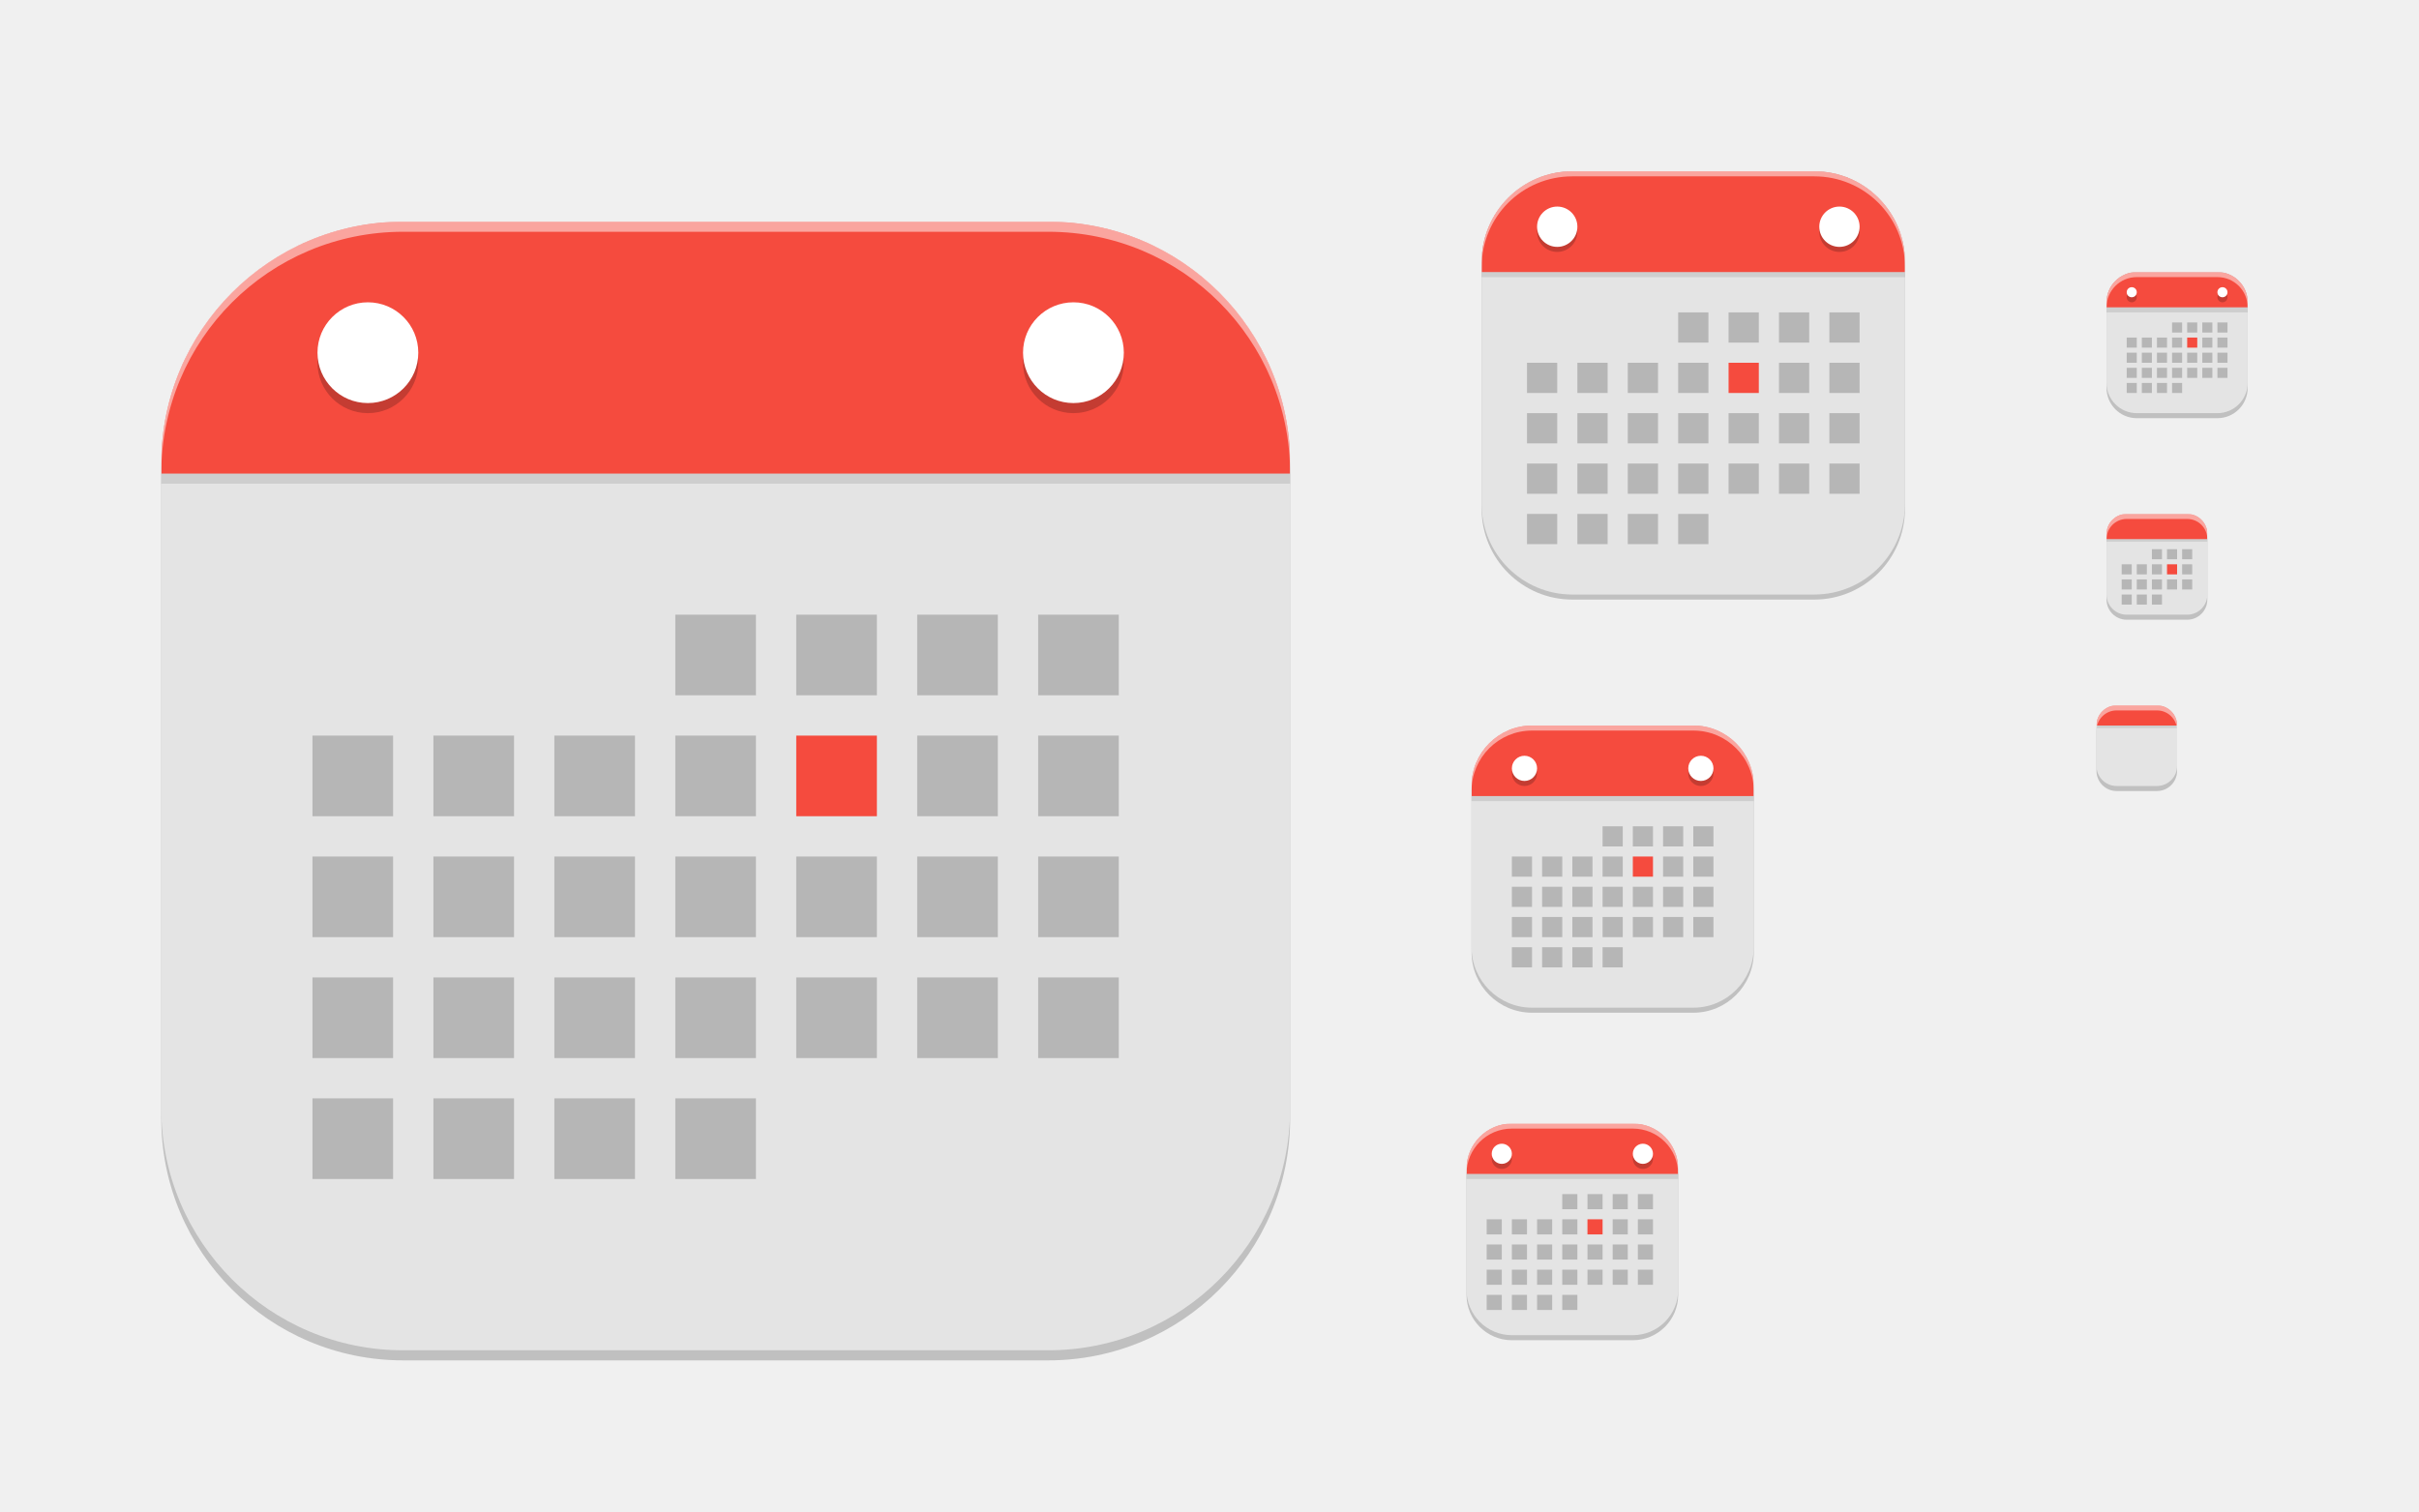
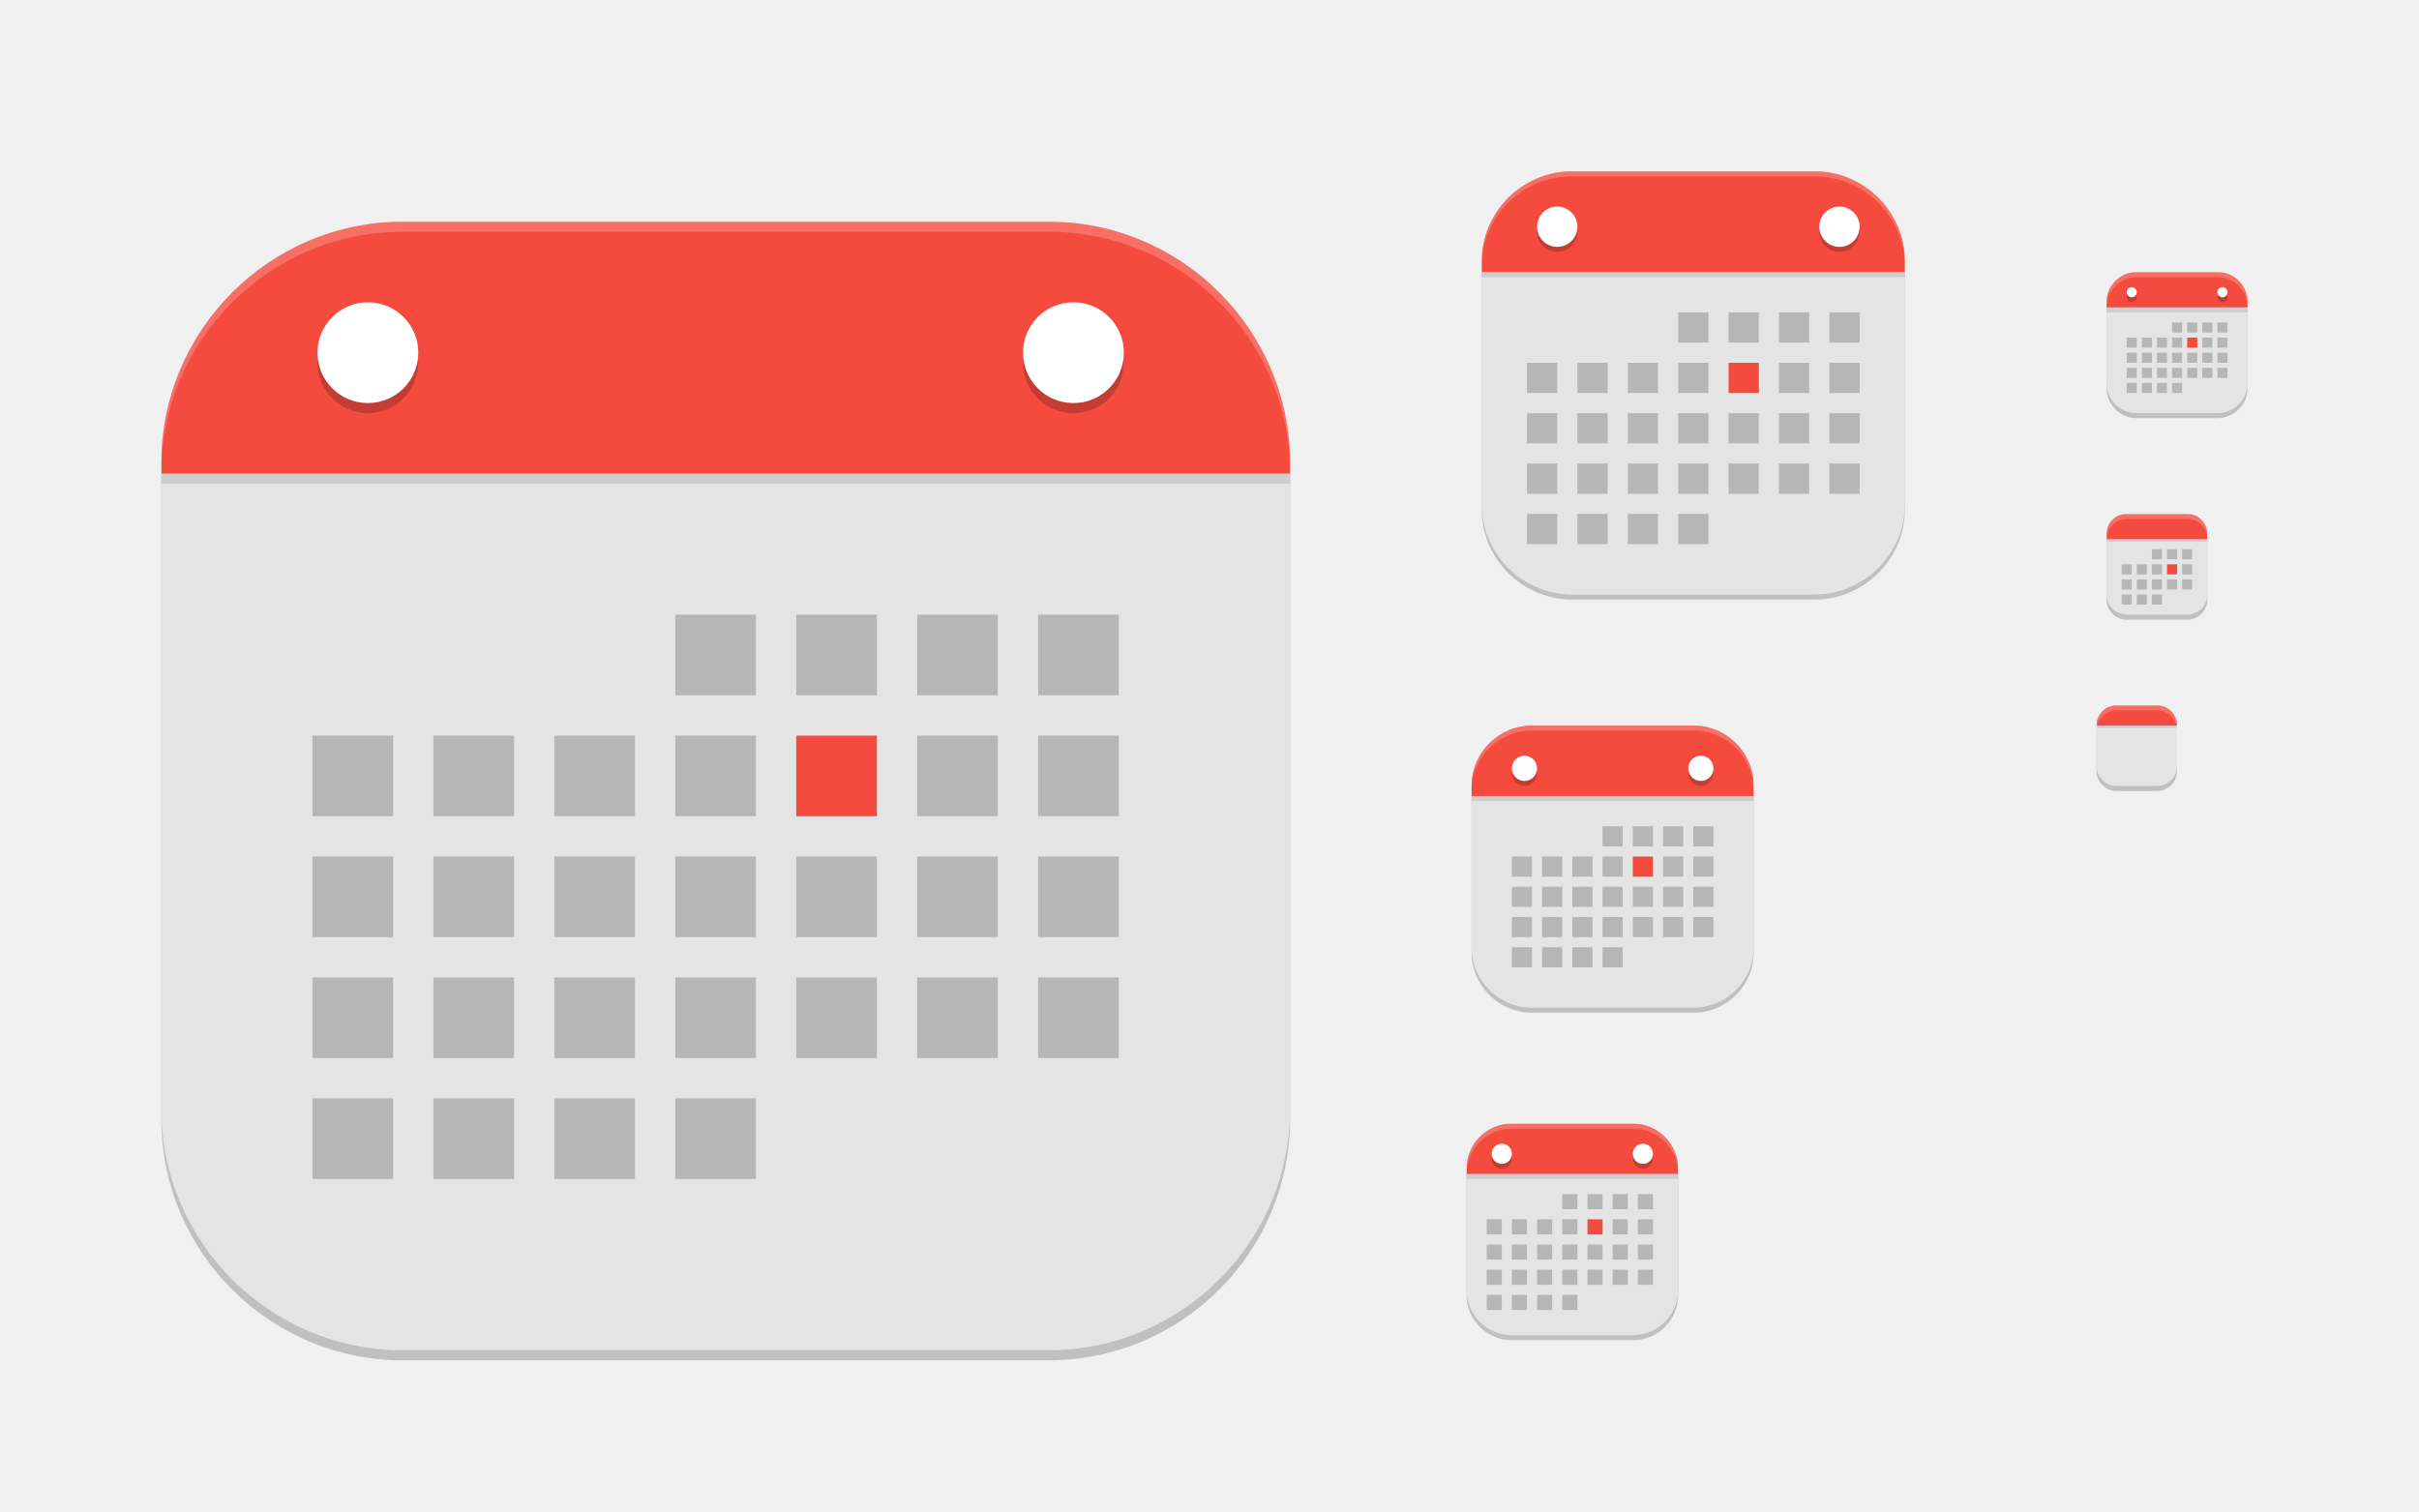
<svg xmlns="http://www.w3.org/2000/svg" width="480" height="300" viewBox="0 0 480 300" version="1.1" id="svg5">
  <defs id="defs2">
    <mask maskUnits="userSpaceOnUse" id="mask506">
      <rect style="opacity:1;fill:#ffffff;fill-opacity:1" id="rect508" width="16" height="16" x="416" y="140" ry="4" />
    </mask>
    <mask maskUnits="userSpaceOnUse" id="mask501">
      <rect style="opacity:1;fill:#ffffff;fill-opacity:1" id="rect503" width="20" height="20" x="418" y="102" ry="4" />
    </mask>
    <mask maskUnits="userSpaceOnUse" id="mask496">
      <rect style="opacity:1;fill:#ffffff;fill-opacity:1" id="rect498" width="28" height="28" x="418" y="54" ry="6" />
    </mask>
    <mask maskUnits="userSpaceOnUse" id="mask918">
      <rect style="opacity:1;fill:#ffffff;fill-opacity:1" id="rect920" width="42" height="42" x="291" y="223" ry="9" />
    </mask>
    <mask maskUnits="userSpaceOnUse" id="mask732">
      <rect style="opacity:1;fill:#ffffff;fill-opacity:1" id="rect734" width="56" height="56" x="292" y="143" ry="12" />
    </mask>
    <mask maskUnits="userSpaceOnUse" id="mask889">
      <rect style="opacity:1;fill:#ffffff;fill-opacity:1" id="rect891" width="84" height="84" x="294" y="34" ry="18" />
    </mask>
    <mask maskUnits="userSpaceOnUse" id="mask434">
      <rect style="opacity:1;fill:#ffffff;fill-opacity:1;stroke-width:1" id="rect436" width="224" height="224" x="32" y="44" ry="48" />
    </mask>
  </defs>
  <g id="Baseplate" style="display:none">
    <text y="19.775" xml:space="preserve" x="15.007" style="font-style:normal;font-variant:normal;font-weight:normal;font-stretch:normal;line-height:0%;font-family:'DejaVu Sans';-inkscape-font-specification:'DejaVu Sans';display:inline;fill:#000000;fill-opacity:1;stroke:none;enable-background:new" id="context">
      <tspan style="font-style:normal;font-variant:normal;font-weight:normal;font-stretch:normal;font-size:18px;line-height:1.25;font-family:'DejaVu Sans';-inkscape-font-specification:'DejaVu Sans'" y="19.775" x="15.007" id="tspan3933">apps</tspan>
    </text>
    <text y="19.775" xml:space="preserve" x="122.488" style="font-style:normal;font-variant:normal;font-weight:bold;font-stretch:normal;line-height:0%;font-family:'DejaVu Sans';-inkscape-font-specification:'DejaVu Sans Bold';text-align:start;writing-mode:lr-tb;text-anchor:start;display:inline;fill:#000000;fill-opacity:1;stroke:none;enable-background:new" id="icon-name">
      <tspan style="font-style:normal;font-variant:normal;font-weight:bold;font-stretch:normal;font-size:18px;line-height:1.25;font-family:'DejaVu Sans';-inkscape-font-specification:'DejaVu Sans Bold'" y="19.775" x="122.488" id="tspan3937">calendar</tspan>
    </text>
    <rect style="fill:#ffffff" id="256x256" width="256" height="256" x="16" y="28" />
    <rect style="fill:#ffffff" id="96x96" width="96" height="96" x="288" y="28" />
    <rect style="fill:#ffffff" id="64x64" width="64" height="64" x="288" y="140" />
    <rect style="fill:#ffffff" id="48x48" width="48" height="48" x="288" y="220" />
    <rect style="fill:#ffffff" id="32x32" width="32" height="32" x="416" y="52" />
    <rect style="fill:#ffffff" id="24x24" width="24" height="24" x="416" y="100" />
    <rect style="fill:#ffffff" id="22x22" width="22" height="22" x="417" y="101" />
    <rect style="fill:#ffffff" id="16x16" width="16" height="16" x="416" y="140" />
  </g>
  <g id="Shadow">
    <rect style="opacity:0.2;fill:#000000" id="rect651" width="224" height="224" x="32" y="46" ry="48" />
    <rect style="opacity:0.2;fill:#000000" id="rect769" width="84" height="85" x="294" y="34" ry="18" />
    <rect style="opacity:0.2;fill:#000000;fill-opacity:1" id="rect1131" width="56" height="56" x="292" y="145" ry="12" />
    <rect style="opacity:0.2;fill:#000000;fill-opacity:1" id="rect1261" width="42" height="42" x="291" y="224" ry="9" />
    <rect style="opacity:0.2;fill:#000000;fill-opacity:1" id="rect1364" width="28" height="29" x="418" y="54" ry="6" />
    <rect style="opacity:0.2;fill:#000000;fill-opacity:1" id="rect1398" width="16" height="16" x="416" y="141" ry="4" />
    <rect style="opacity:0.2;fill:#000000;fill-opacity:1" id="rect1432" width="20" height="20" x="418" y="103" ry="4" />
  </g>
  <g id="Background">
    <rect style="fill:#e4e4e4;fill-opacity:1" id="rect597" width="224" height="224" x="32" y="44" ry="48" />
    <rect style="opacity:1;fill:#e4e4e4;fill-opacity:1" id="rect771" width="84" height="84" x="294" y="34" ry="18" />
    <rect style="opacity:1;fill:#e4e4e4;fill-opacity:1" id="rect1133" width="56" height="56" x="292" y="144" ry="12" />
    <rect style="opacity:1;fill:#e4e4e4;fill-opacity:1" id="rect1263" width="42" height="42" x="291" y="223" ry="9" />
    <rect style="opacity:1;fill:#e4e4e4;fill-opacity:1" id="rect1366" width="28" height="28" x="418" y="54" ry="6" />
    <rect style="opacity:1;fill:#e4e4e4;fill-opacity:1" id="rect1400" width="16" height="16" x="416" y="140" ry="4" />
    <rect style="opacity:1;fill:#e4e4e4;fill-opacity:1" id="rect1434" width="20" height="20" x="418" y="102" ry="4" />
  </g>
  <g id="Symbols">
    <g id="g2107" transform="matrix(1,0,0,-1,-75.88833,274.8672)">
      <rect style="fill:#f54b3e;fill-opacity:1;stroke-width:0.894;opacity:1" id="rect1565" width="16" height="4" x="416" y="152" mask="url(#mask506)" transform="translate(75.88833,-21.13276)" />
      <rect style="fill:#f54b3e;fill-opacity:1;stroke-width:0.913;opacity:1" id="rect1563" width="20" height="5" x="418" y="117" mask="url(#mask501)" transform="translate(75.88833,50.86724)" />
      <rect style="fill:#f54b3e;fill-opacity:1;stroke-width:0.935;opacity:1" id="rect1561" width="28" height="7" x="418" y="75" mask="url(#mask496)" transform="translate(75.88833,138.8672)" />
      <rect style="fill:#f54b3e;fill-opacity:1;stroke-width:0.953;opacity:1" id="rect1519" width="42" height="10" x="291" y="255" mask="url(#mask918)" transform="translate(75.88833,-213.1328)" />
      <rect style="fill:#f54b3e;fill-opacity:1;stroke-width:0.25;opacity:1" id="rect1286" width="56" height="14" x="292" y="185" mask="url(#mask732)" transform="translate(75.88833,-68.13276)" />
      <rect style="fill:#f54b3e;fill-opacity:1;stroke-width:0.976;opacity:1" id="rect1517" width="84" height="20" x="294" y="98" mask="url(#mask889)" transform="translate(75.88833,122.8672)" />
      <rect style="fill:#f54b3e;fill-opacity:1;stroke-width:1.118;opacity:1" id="rect364" width="224" height="50" x="32" y="218" mask="url(#mask434)" transform="translate(75.88833,-37.13276)" />
      <rect style="opacity:0.1;fill:#000000;fill-opacity:1;stroke-width:4;stroke-linecap:round;stroke-linejoin:round" id="rect4018" width="224" height="2" x="107.888" y="-180.867" transform="scale(1,-1)" />
      <rect style="opacity:0.1;fill:#000000;fill-opacity:1;stroke-width:4;stroke-linecap:round;stroke-linejoin:round" id="rect4020" width="84" height="1" x="369.888" y="-220.867" transform="scale(1,-1)" />
      <rect style="opacity:0.1;fill:#000000;fill-opacity:1;stroke-width:4;stroke-linecap:round;stroke-linejoin:round" id="rect4022" width="56" height="1" x="367.888" y="-116.867" transform="scale(1,-1)" />
      <rect style="opacity:0.1;fill:#000000;fill-opacity:1;stroke-width:4;stroke-linecap:round;stroke-linejoin:round" id="rect4024" width="42" height="1" x="366.888" y="-41.867" transform="scale(1,-1)" />
      <rect style="opacity:0.1;fill:#000000;fill-opacity:1;stroke-width:4;stroke-linecap:round;stroke-linejoin:round" id="rect4026" width="28" height="1" x="493.888" y="-213.867" transform="scale(1,-1)" />
      <rect style="opacity:0.1;fill:#000000;fill-opacity:1;stroke-width:4;stroke-linecap:round;stroke-linejoin:round" id="rect4028" width="20" height="0.5" x="493.888" y="-167.867" transform="scale(1,-1)" />
      <rect style="opacity:0.1;fill:#000000;fill-opacity:1;stroke-width:4;stroke-linecap:round;stroke-linejoin:round" id="rect4030" width="16" height="0.5" x="491.888" y="-130.867" transform="scale(1,-1)" />
    </g>
    <g id="g4860-2" transform="translate(-4.99997,35.99999)" />
    <g id="g4860" transform="translate(-0.99997)">
      <path d="m 422,112 v 2 h 2 v -2 z m 6,-3 v 2 h 2 v -2 z m 3,0 v 2 h 2 v -2 z m 3,0 v 2 h 2 v -2 z m 0,3 v 2 h 2 v -2 z m -9,0 v 2 h 2 v -2 z m 3,0 v 2 h 2 v -2 z m -6,3 v 2 h 2 v -2 z m 3,0 v 2 h 2 v -2 z m 3,0 v 2 h 2 v -2 z m 3,0 v 2 h 2 v -2 z m 3,0 v 2 h 2 v -2 z m -12,3 v 2 h 2 v -2 z m 3,0 v 2 h 2 v -2 z m 3,0 v 2 h 2 v -2 z" style="fill:#b6b6b6;fill-opacity:1;stroke-width:0.25" id="path4563-9" />
      <rect style="fill:#f54b3e;fill-opacity:1;stroke-linecap:square" id="rect4635-2" width="2" height="2" x="431" y="112" />
    </g>
    <g id="g3708">
      <path d="m 423,58 c -0.552,0 -1,0.448 -1,1 0,0.552 0.448,1 1,1 0.552,0 1,-0.448 1,-1 0,-0.552 -0.448,-1 -1,-1 z m 18,0 c -0.552,0 -1,0.448 -1,1 0,0.552 0.448,1 1,1 0.552,0 1,-0.448 1,-1 0,-0.552 -0.448,-1 -1,-1 z" style="fill:#000000;stroke-width:0.4;opacity:0.2" id="path3682" />
      <path d="m 423,57 c -0.552,0 -1,0.448 -1,1 0,0.552 0.448,1 1,1 0.552,0 1,-0.448 1,-1 0,-0.552 -0.448,-1 -1,-1 z m 18,0 c -0.552,0 -1,0.448 -1,1 0,0.552 0.448,1 1,1 0.552,0 1,-0.448 1,-1 0,-0.552 -0.448,-1 -1,-1 z" style="fill:#ffffff;stroke-width:0.4" id="path3654" />
      <path d="m 431,64 v 2 h 2 v -2 z m -3,3 v 2 h 2 v -2 z m 6,-3 v 2 h 2 v -2 z m 3,0 v 2 h 2 v -2 z m 3,0 v 2 h 2 v -2 z m 0,3 v 2 h 2 v -2 z m -18,0 v 2 h 2 v -2 z m 3,0 v 2 h 2 v -2 z m 6,0 v 2 h 2 v -2 z m 6,0 v 2 h 2 v -2 z m -15,3 v 2 h 2 v -2 z m 3,0 v 2 h 2 v -2 z m 3,0 v 2 h 2 v -2 z m 3,0 v 2 h 2 v -2 z m 3,0 v 2 h 2 v -2 z m 3,0 v 2 h 2 v -2 z m 3,0 v 2 h 2 v -2 z m -18,3 v 2 h 2 v -2 z m 3,0 v 2 h 2 v -2 z m 3,0 v 2 h 2 v -2 z m 3,0 v 2 h 2 v -2 z m 3,0 v 2 h 2 v -2 z m 3,0 v 2 h 2 v -2 z m 3,0 v 2 h 2 v -2 z m -18,3 v 2 h 2 v -2 z m 3,0 v 2 h 2 v -2 z m 3,0 v 2 h 2 v -2 z m 3,0 v 2 h 2 v -2 z" style="fill:#b6b6b6;fill-opacity:1;stroke-width:0.25" id="path4563" />
      <rect style="opacity:1;fill:#f54b3e;fill-opacity:1;stroke-linecap:square" id="rect4635" width="2" height="2" x="434" y="67" />
    </g>
    <g id="g4734">
      <path d="m 298,228 c -1.105,0 -2,0.895 -2,2 0,1.105 0.895,2 2,2 1.105,0 2,-0.895 2,-2 0,-1.105 -0.895,-2 -2,-2 z m 28,0 c -1.105,0 -2,0.895 -2,2 0,1.105 0.895,2 2,2 1.105,0 2,-0.895 2,-2 0,-1.105 -0.895,-2 -2,-2 z" style="fill:#000000;stroke-width:0.8;opacity:0.2" id="path4673" />
      <path d="m 298,227 c -1.105,0 -2,0.895 -2,2 0,1.105 0.895,2 2,2 1.105,0 2,-0.895 2,-2 0,-1.105 -0.895,-2 -2,-2 z m 28,0 c -1.105,0 -2,0.895 -2,2 0,1.105 0.895,2 2,2 1.105,0 2,-0.895 2,-2 0,-1.105 -0.895,-2 -2,-2 z" style="fill:#ffffff;stroke-width:0.8" id="path4645" />
      <path d="m 310,237 v 3 h 3 v -3 z m -5,5 v 3 h 3 v -3 z m 10,-5 v 3 h 3 v -3 z m 5,0 v 3 h 3 v -3 z m 5,0 v 3 h 3 v -3 z m 0,5 v 3 h 3 v -3 z m -30,0 v 3 h 3 v -3 z m 5,0 v 3 h 3 v -3 z m 10,0 v 3 h 3 v -3 z m 10,0 v 3 h 3 v -3 z m -25,5 v 3 h 3 v -3 z m 5,0 v 3 h 3 v -3 z m 5,0 v 3 h 3 v -3 z m 5,0 v 3 h 3 v -3 z m 5,0 v 3 h 3 v -3 z m 5,0 v 3 h 3 v -3 z m 5,0 v 3 h 3 v -3 z m -30,5 v 3 h 3 v -3 z m 5,0 v 3 h 3 v -3 z m 5,0 v 3 h 3 v -3 z m 5,0 v 3 h 3 v -3 z m 5,0 v 3 h 3 v -3 z m 5,0 v 3 h 3 v -3 z m 5,0 v 3 h 3 v -3 z m -30,5 v 3 h 3 v -3 z m 5,0 v 3 h 3 v -3 z m 5,0 v 3 h 3 v -3 z m 5,0 v 3 h 3 v -3 z" style="fill:#b6b6b6;fill-opacity:1;stroke-width:0.375" id="path4563-8" />
      <rect style="fill:#f54b3e;fill-opacity:1;stroke-width:1.5;stroke-linecap:square" id="rect4635-7" width="3" height="3" x="315" y="242" />
    </g>
    <g id="g3644">
      <path id="rect1396" style="opacity:1;fill:#b6b6b6;fill-opacity:1;stroke-width:0.5" d="m 318,164 v 4 h 4 v -4 z m -6,6 v 4 h 4 v -4 z m 12,-6 v 4 h 4 v -4 z m 6,0 v 4 h 4 v -4 z m 6,0 v 4 h 4 v -4 z m 0,6 v 4 h 4 v -4 z m -36,0 v 4 h 4 v -4 z m 6,0 v 4 h 4 v -4 z m 12,0 v 4 h 4 v -4 z m 12,0 v 4 h 4 v -4 z m -30,6 v 4 h 4 v -4 z m 6,0 v 4 h 4 v -4 z m 6,0 v 4 h 4 v -4 z m 6,0 v 4 h 4 v -4 z m 6,0 v 4 h 4 v -4 z m 6,0 v 4 h 4 v -4 z m 6,0 v 4 h 4 v -4 z m -36,6 v 4 h 4 v -4 z m 6,0 v 4 h 4 v -4 z m 6,0 v 4 h 4 v -4 z m 6,0 v 4 h 4 v -4 z m 6,0 v 4 h 4 v -4 z m 6,0 v 4 h 4 v -4 z m 6,0 v 4 h 4 v -4 z m -36,6 v 4 h 4 v -4 z m 6,0 v 4 h 4 v -4 z m 6,0 v 4 h 4 v -4 z m 6,0 v 4 h 4 v -4 z" />
      <path d="m 302.5,151 c -1.381,0 -2.5,1.119 -2.5,2.5 0,1.381 1.119,2.5 2.5,2.5 1.381,0 2.5,-1.119 2.5,-2.5 0,-1.381 -1.119,-2.5 -2.5,-2.5 z m 35,0 c -1.381,0 -2.5,1.119 -2.5,2.5 0,1.381 1.119,2.5 2.5,2.5 1.381,0 2.5,-1.119 2.5,-2.5 0,-1.381 -1.119,-2.5 -2.5,-2.5 z" style="opacity:0.2;fill:#000000" id="path2148" />
      <path d="m 302.5,150 c -1.381,0 -2.5,1.119 -2.5,2.5 0,1.381 1.119,2.5 2.5,2.5 1.381,0 2.5,-1.119 2.5,-2.5 0,-1.381 -1.119,-2.5 -2.5,-2.5 z m 35,0 c -1.381,0 -2.5,1.119 -2.5,2.5 0,1.381 1.119,2.5 2.5,2.5 1.381,0 2.5,-1.119 2.5,-2.5 0,-1.381 -1.119,-2.5 -2.5,-2.5 z" style="fill:#ffffff" id="path2119" />
      <rect style="opacity:1;fill:#f54b3e;fill-opacity:1;stroke-linecap:square" id="rect4275" width="4" height="4" x="324" y="170" />
    </g>
    <g id="g4734-9" transform="matrix(2,0,0,2,-287,-414)">
      <path d="m 298,228 c -1.105,0 -2,0.895 -2,2 0,1.105 0.895,2 2,2 1.105,0 2,-0.895 2,-2 0,-1.105 -0.895,-2 -2,-2 z m 28,0 c -1.105,0 -2,0.895 -2,2 0,1.105 0.895,2 2,2 1.105,0 2,-0.895 2,-2 0,-1.105 -0.895,-2 -2,-2 z" style="opacity:0.2;fill:#000000;stroke-width:0.8" id="path4673-2" />
      <path d="m 298,227.5 c -1.105,0 -2,0.895 -2,2 0,1.105 0.895,2 2,2 1.105,0 2,-0.895 2,-2 0,-1.105 -0.895,-2 -2,-2 z m 28,0 c -1.105,0 -2,0.895 -2,2 0,1.105 0.895,2 2,2 1.105,0 2,-0.895 2,-2 0,-1.105 -0.895,-2 -2,-2 z" style="fill:#ffffff;stroke-width:0.8" id="path4645-0" />
      <path d="m 310,238 v 3 h 3 v -3 z m -5,5 v 3 h 3 v -3 z m 10,-5 v 3 h 3 v -3 z m 5,0 v 3 h 3 v -3 z m 5,0 v 3 h 3 v -3 z m 0,5 v 3 h 3 v -3 z m -30,0 v 3 h 3 v -3 z m 5,0 v 3 h 3 v -3 z m 10,0 v 3 h 3 v -3 z m 10,0 v 3 h 3 v -3 z m -25,5 v 3 h 3 v -3 z m 5,0 v 3 h 3 v -3 z m 5,0 v 3 h 3 v -3 z m 5,0 v 3 h 3 v -3 z m 5,0 v 3 h 3 v -3 z m 5,0 v 3 h 3 v -3 z m 5,0 v 3 h 3 v -3 z m -30,5 v 3 h 3 v -3 z m 5,0 v 3 h 3 v -3 z m 5,0 v 3 h 3 v -3 z m 5,0 v 3 h 3 v -3 z m 5,0 v 3 h 3 v -3 z m 5,0 v 3 h 3 v -3 z m 5,0 v 3 h 3 v -3 z m -30,5 v 3 h 3 v -3 z m 5,0 v 3 h 3 v -3 z m 5,0 v 3 h 3 v -3 z m 5,0 v 3 h 3 v -3 z" style="fill:#b6b6b6;fill-opacity:1;stroke-width:0.375" id="path4563-8-2" />
      <rect style="fill:#f54b3e;fill-opacity:1;stroke-width:1.5;stroke-linecap:square" id="rect4635-7-3" width="3" height="3" x="315" y="243" />
    </g>
    <g id="g3644-1" transform="matrix(4,0,0,4,-1137,-540)">
      <path d="m 302.5,150.5 c -1.381,0 -2.5,1.119 -2.5,2.5 0,1.381 1.119,2.5 2.5,2.5 1.381,0 2.5,-1.119 2.5,-2.5 0,-1.381 -1.119,-2.5 -2.5,-2.5 z m 35,0 c -1.381,0 -2.5,1.119 -2.5,2.5 0,1.381 1.119,2.5 2.5,2.5 1.381,0 2.5,-1.119 2.5,-2.5 0,-1.381 -1.119,-2.5 -2.5,-2.5 z" style="opacity:0.2;fill:#000000" id="path2148-7" />
      <path d="m 302.5,150 c -1.381,0 -2.5,1.119 -2.5,2.5 0,1.381 1.119,2.5 2.5,2.5 1.381,0 2.5,-1.119 2.5,-2.5 0,-1.381 -1.119,-2.5 -2.5,-2.5 z m 35,0 c -1.381,0 -2.5,1.119 -2.5,2.5 0,1.381 1.119,2.5 2.5,2.5 1.381,0 2.5,-1.119 2.5,-2.5 0,-1.381 -1.119,-2.5 -2.5,-2.5 z" style="fill:#ffffff" id="path2119-0" />
      <path id="rect1396-7" style="fill:#b6b6b6;fill-opacity:1;stroke-width:0.5" d="m 317.75,165.5 v 4 h 4 v -4 z m -6,6 v 4 h 4 v -4 z m 12,-6 v 4 h 4 v -4 z m 6,0 v 4 h 4 v -4 z m 6,0 v 4 h 4 v -4 z m 0,6 v 4 h 4 v -4 z m -36,0 v 4 h 4 v -4 z m 6,0 v 4 h 4 v -4 z m 12,0 v 4 h 4 v -4 z m 12,0 v 4 h 4 v -4 z m -30,6 v 4 h 4 v -4 z m 6,0 v 4 h 4 v -4 z m 6,0 v 4 h 4 v -4 z m 6,0 v 4 h 4 v -4 z m 6,0 v 4 h 4 v -4 z m 6,0 v 4 h 4 v -4 z m 6,0 v 4 h 4 v -4 z m -36,6 v 4 h 4 v -4 z m 6,0 v 4 h 4 v -4 z m 6,0 v 4 h 4 v -4 z m 6,0 v 4 h 4 v -4 z m 6,0 v 4 h 4 v -4 z m 6,0 v 4 h 4 v -4 z m 6,0 v 4 h 4 v -4 z m -36,6 v 4 h 4 v -4 z m 6,0 v 4 h 4 v -4 z m 6,0 v 4 h 4 v -4 z m 6,0 v 4 h 4 v -4 z" />
      <rect style="fill:#f54b3e;fill-opacity:1;stroke-width:1;stroke-linecap:square" id="rect4275-5" width="4" height="4" x="323.75" y="171.5" />
    </g>
  </g>
  <g id="Highlights">
-     <path id="rect653" style="opacity:0.5;fill:#ffffff" d="M 80,44 C 53.408,44 32,65.408 32,92 v 2 C 32,67.408 53.408,46 80,46 h 128 c 26.592,0 48,21.408 48,48 V 92 C 256,65.408 234.592,44 208,44 Z" />
-     <path id="rect773" style="opacity:0.5;fill:#ffffff" d="m 312,34 c -9.972,0 -18,8.028 -18,18 v 1 c 0,-9.972 8.028,-18 18,-18 h 48 c 9.972,0 18,8.028 18,18 v -1 c 0,-9.972 -8.028,-18 -18,-18 z" />
-     <path id="rect1135" style="opacity:0.5;fill:#ffffff;fill-opacity:1" d="m 304,144 c -6.648,0 -12,5.352 -12,12 v 1 c 0,-6.648 5.352,-12 12,-12 h 32 c 6.648,0 12,5.352 12,12 v -1 c 0,-6.648 -5.352,-12 -12,-12 z" />
-     <path id="rect1265" style="opacity:0.5;fill:#ffffff;fill-opacity:1" d="m 300,223 c -4.986,0 -9,4.014 -9,9 v 1 c 0,-4.986 4.014,-9 9,-9 h 24 c 4.986,0 9,4.014 9,9 v -1 c 0,-4.986 -4.014,-9 -9,-9 z" />
-     <path id="rect1368" style="opacity:0.5;fill:#ffffff;fill-opacity:1" d="m 424,54 c -3.324,0 -6,2.676 -6,6 v 1 c 0,-3.324 2.676,-6 6,-6 h 16 c 3.324,0 6,2.676 6,6 v -1 c 0,-3.324 -2.676,-6 -6,-6 z" />
-     <path id="rect1402" style="opacity:0.5;fill:#ffffff;fill-opacity:1" d="m 420,140 c -2.216,0 -4,1.784 -4,4 v 1 c 0,-2.216 1.784,-4 4,-4 h 8 c 2.216,0 4,1.784 4,4 v -1 c 0,-2.216 -1.784,-4 -4,-4 z" />
-     <path id="rect1436" style="opacity:0.5;fill:#ffffff;fill-opacity:1" d="m 422,102 c -2.216,0 -4,1.784 -4,4 v 1 c 0,-2.216 1.784,-4 4,-4 h 12 c 2.216,0 4,1.784 4,4 v -1 c 0,-2.216 -1.784,-4 -4,-4 z" />
+     <path id="rect653" style="opacity:0.2;fill:#ffffff" d="M 80,44 C 53.408,44 32,65.408 32,92 v 2 C 32,67.408 53.408,46 80,46 h 128 c 26.592,0 48,21.408 48,48 V 92 C 256,65.408 234.592,44 208,44 Z" />
+     <path id="rect773" style="opacity:0.2;fill:#ffffff" d="m 312,34 c -9.972,0 -18,8.028 -18,18 v 1 c 0,-9.972 8.028,-18 18,-18 h 48 c 9.972,0 18,8.028 18,18 v -1 c 0,-9.972 -8.028,-18 -18,-18 z" />
+     <path id="rect1135" style="opacity:0.2;fill:#ffffff;fill-opacity:1" d="m 304,144 c -6.648,0 -12,5.352 -12,12 v 1 c 0,-6.648 5.352,-12 12,-12 h 32 c 6.648,0 12,5.352 12,12 v -1 c 0,-6.648 -5.352,-12 -12,-12 z" />
+     <path id="rect1265" style="opacity:0.2;fill:#ffffff;fill-opacity:1" d="m 300,223 c -4.986,0 -9,4.014 -9,9 v 1 c 0,-4.986 4.014,-9 9,-9 h 24 c 4.986,0 9,4.014 9,9 v -1 c 0,-4.986 -4.014,-9 -9,-9 z" />
+     <path id="rect1368" style="opacity:0.2;fill:#ffffff;fill-opacity:1" d="m 424,54 c -3.324,0 -6,2.676 -6,6 v 1 c 0,-3.324 2.676,-6 6,-6 h 16 c 3.324,0 6,2.676 6,6 v -1 c 0,-3.324 -2.676,-6 -6,-6 z" />
+     <path id="rect1402" style="opacity:0.2;fill:#ffffff;fill-opacity:1" d="m 420,140 c -2.216,0 -4,1.784 -4,4 v 1 c 0,-2.216 1.784,-4 4,-4 h 8 c 2.216,0 4,1.784 4,4 v -1 c 0,-2.216 -1.784,-4 -4,-4 z" />
+     <path id="rect1436" style="opacity:0.2;fill:#ffffff;fill-opacity:1" d="m 422,102 c -2.216,0 -4,1.784 -4,4 v 1 c 0,-2.216 1.784,-4 4,-4 h 12 c 2.216,0 4,1.784 4,4 v -1 c 0,-2.216 -1.784,-4 -4,-4 z" />
  </g>
</svg>
